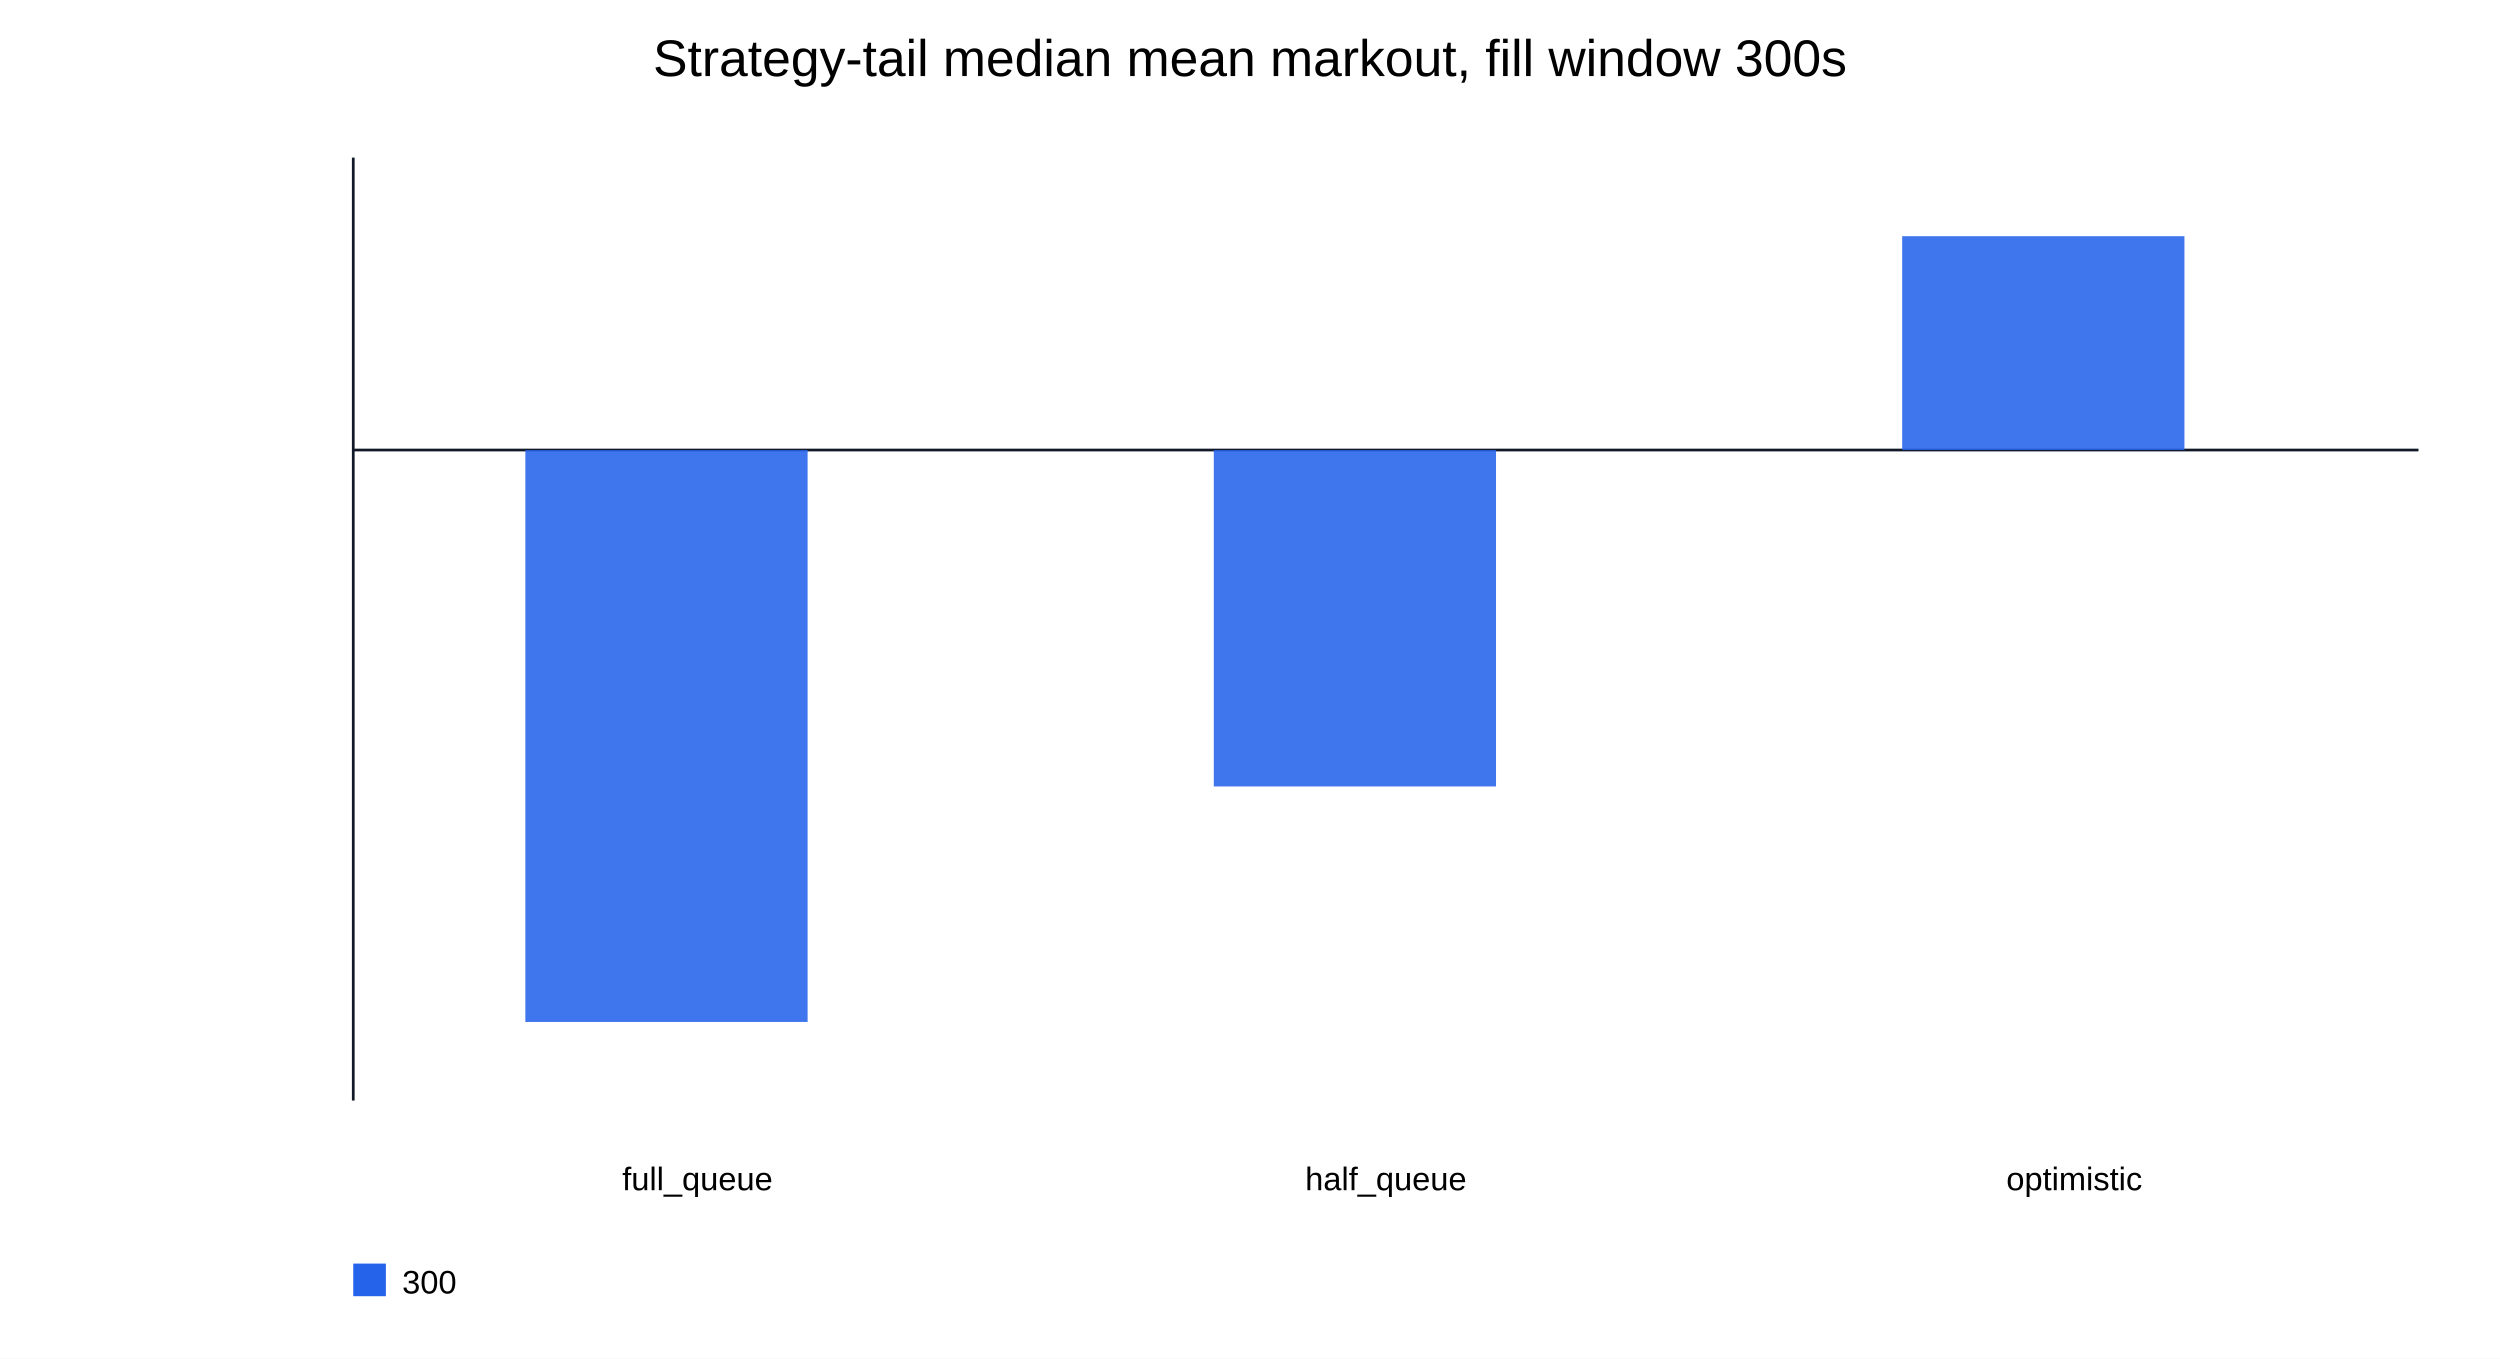
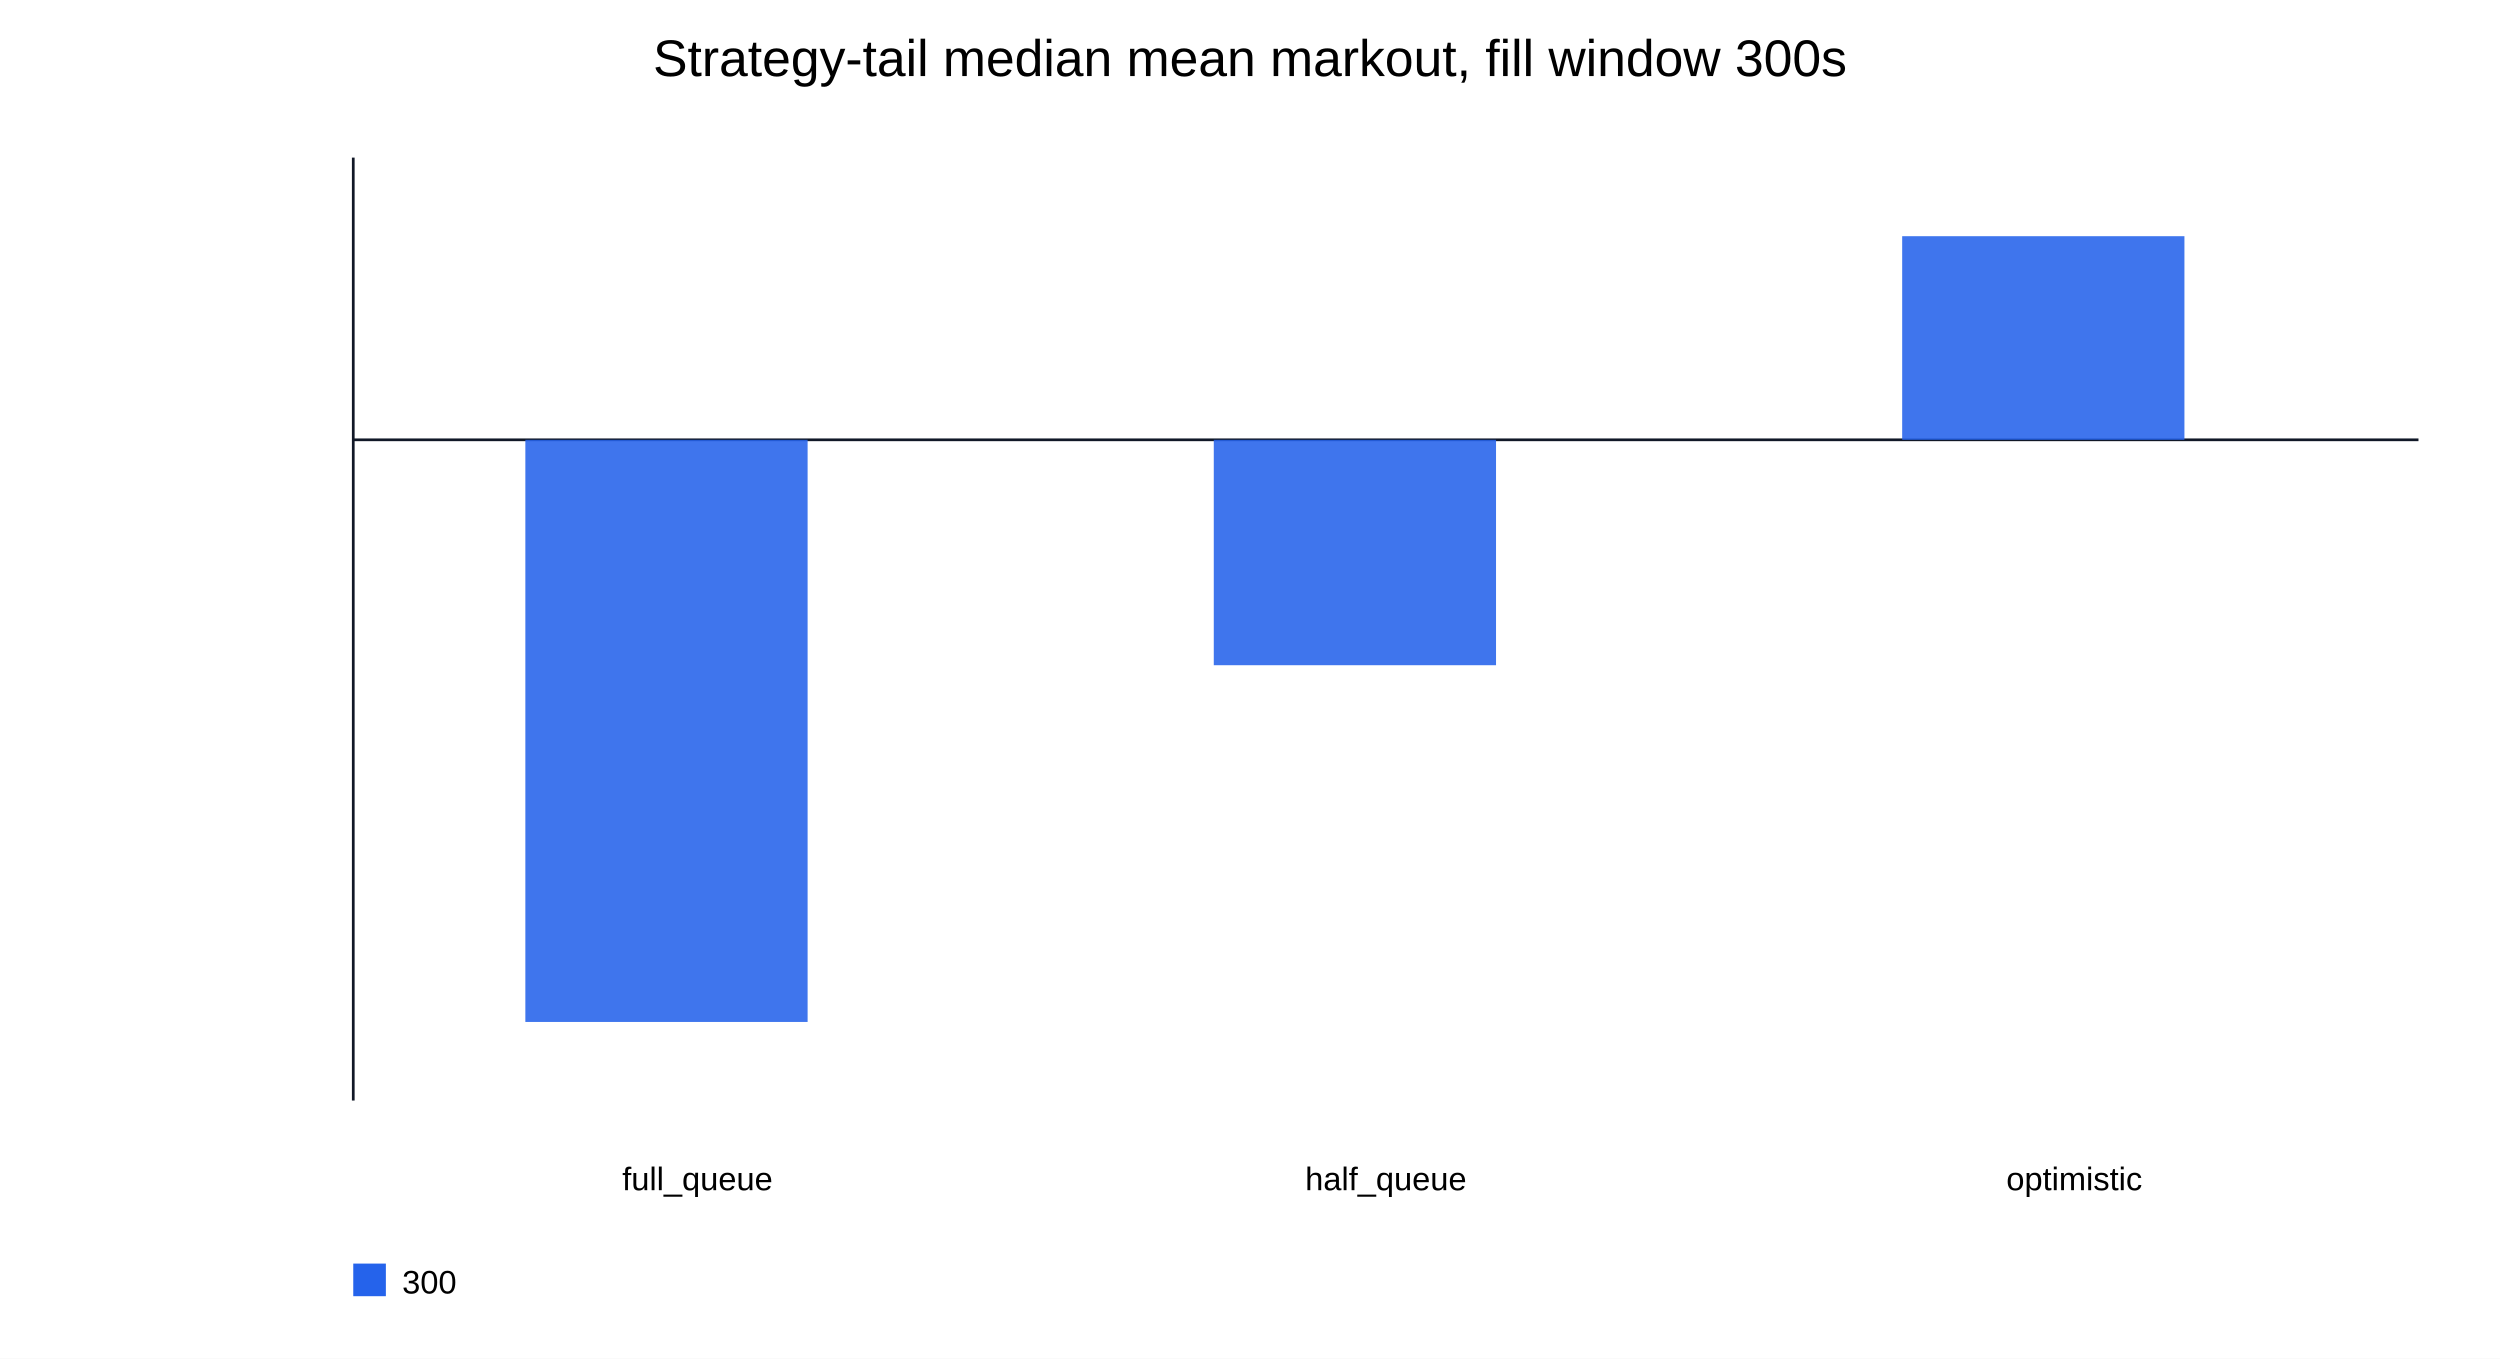
<svg xmlns="http://www.w3.org/2000/svg" width="920" height="500" viewBox="0 0 920 500">
  <rect width="100%" height="100%" fill="white" />
  <text x="460.0" y="28" text-anchor="middle" font-size="19" font-family="Arial">Strategy-tail median mean markout, fill window 300s</text>
-   <line x1="130" y1="165.61" x2="890" y2="165.61" stroke="#111827" stroke-width="1" />
+   <line x1="130" y1="161.85" x2="890" y2="161.85" stroke="#111827" stroke-width="1" />
  <line x1="130" y1="58" x2="130" y2="405" stroke="#111827" stroke-width="1" />
  <text x="256.67" y="438" text-anchor="middle" font-size="12" font-family="Arial">full_queue</text>
-   <rect x="193.33" y="165.61" width="103.87" height="210.47" fill="#2563eb" opacity="0.88" />
+   <rect x="193.33" y="161.85" width="103.87" height="214.23" fill="#2563eb" opacity="0.88" />
  <text x="510.00" y="438" text-anchor="middle" font-size="12" font-family="Arial">half_queue</text>
-   <rect x="446.67" y="165.61" width="103.87" height="123.80" fill="#2563eb" opacity="0.88" />
+   <rect x="446.67" y="161.85" width="103.87" height="82.95" fill="#2563eb" opacity="0.88" />
  <text x="763.33" y="438" text-anchor="middle" font-size="12" font-family="Arial">optimistic</text>
-   <rect x="700.00" y="86.92" width="103.87" height="78.70" fill="#2563eb" opacity="0.88" />
+   <rect x="700.00" y="86.92" width="103.87" height="74.94" fill="#2563eb" opacity="0.88" />
  <rect x="130" y="465" width="12" height="12" fill="#2563eb" />
  <text x="148" y="476" font-size="12" font-family="Arial">300</text>
</svg>
